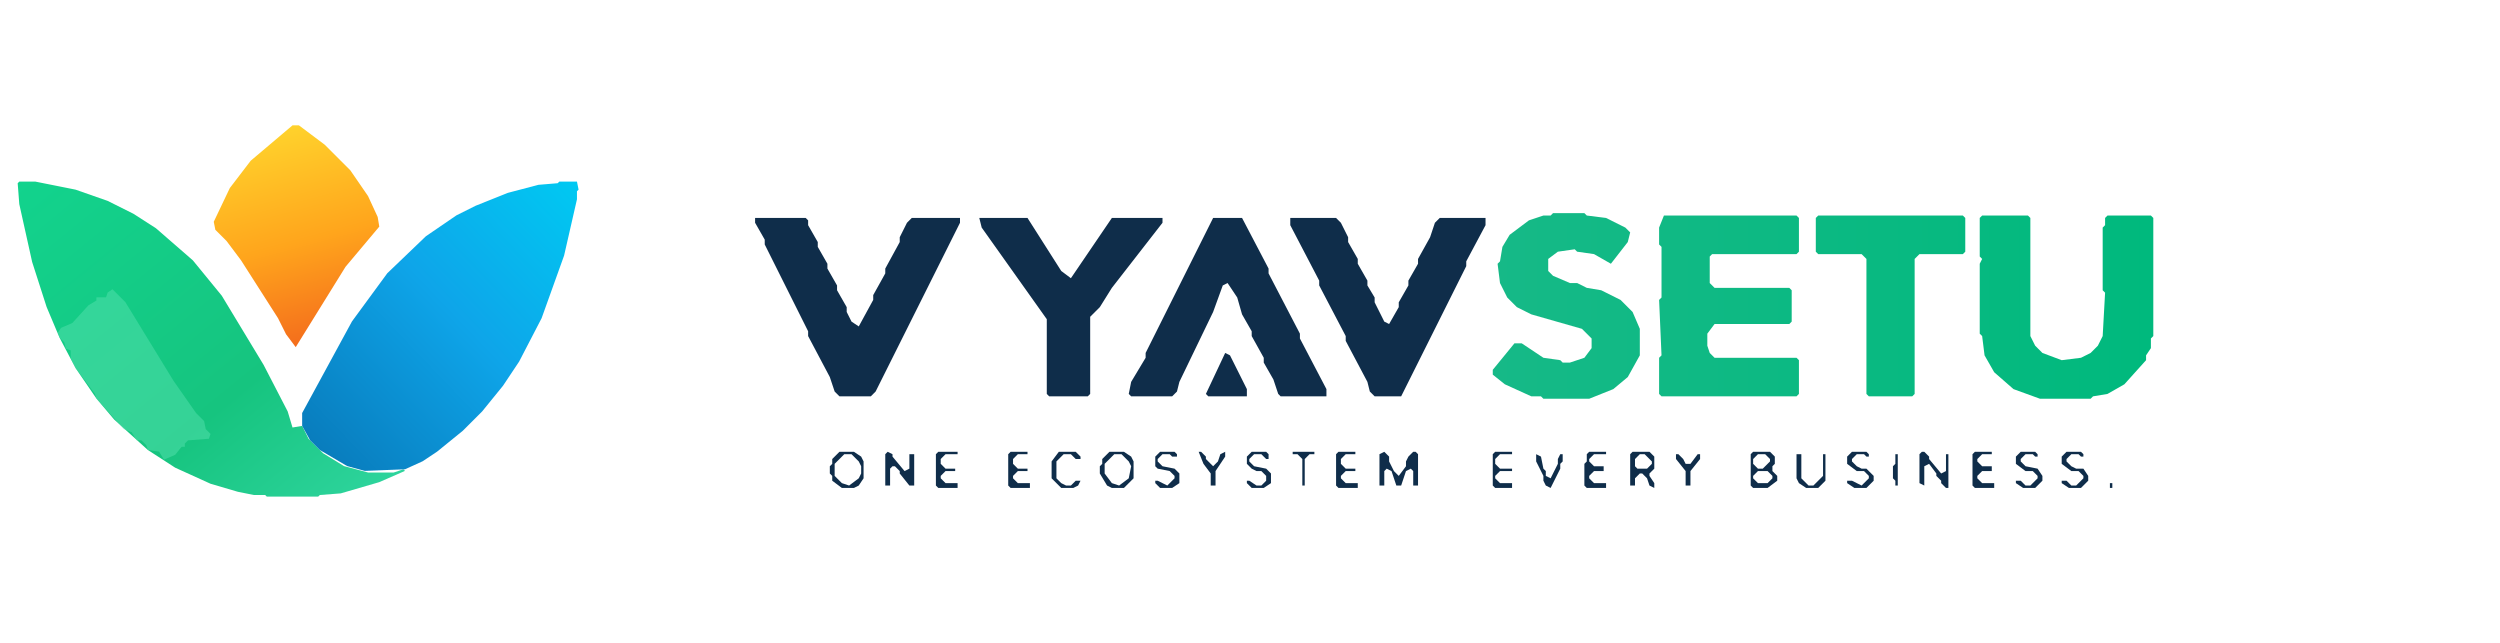
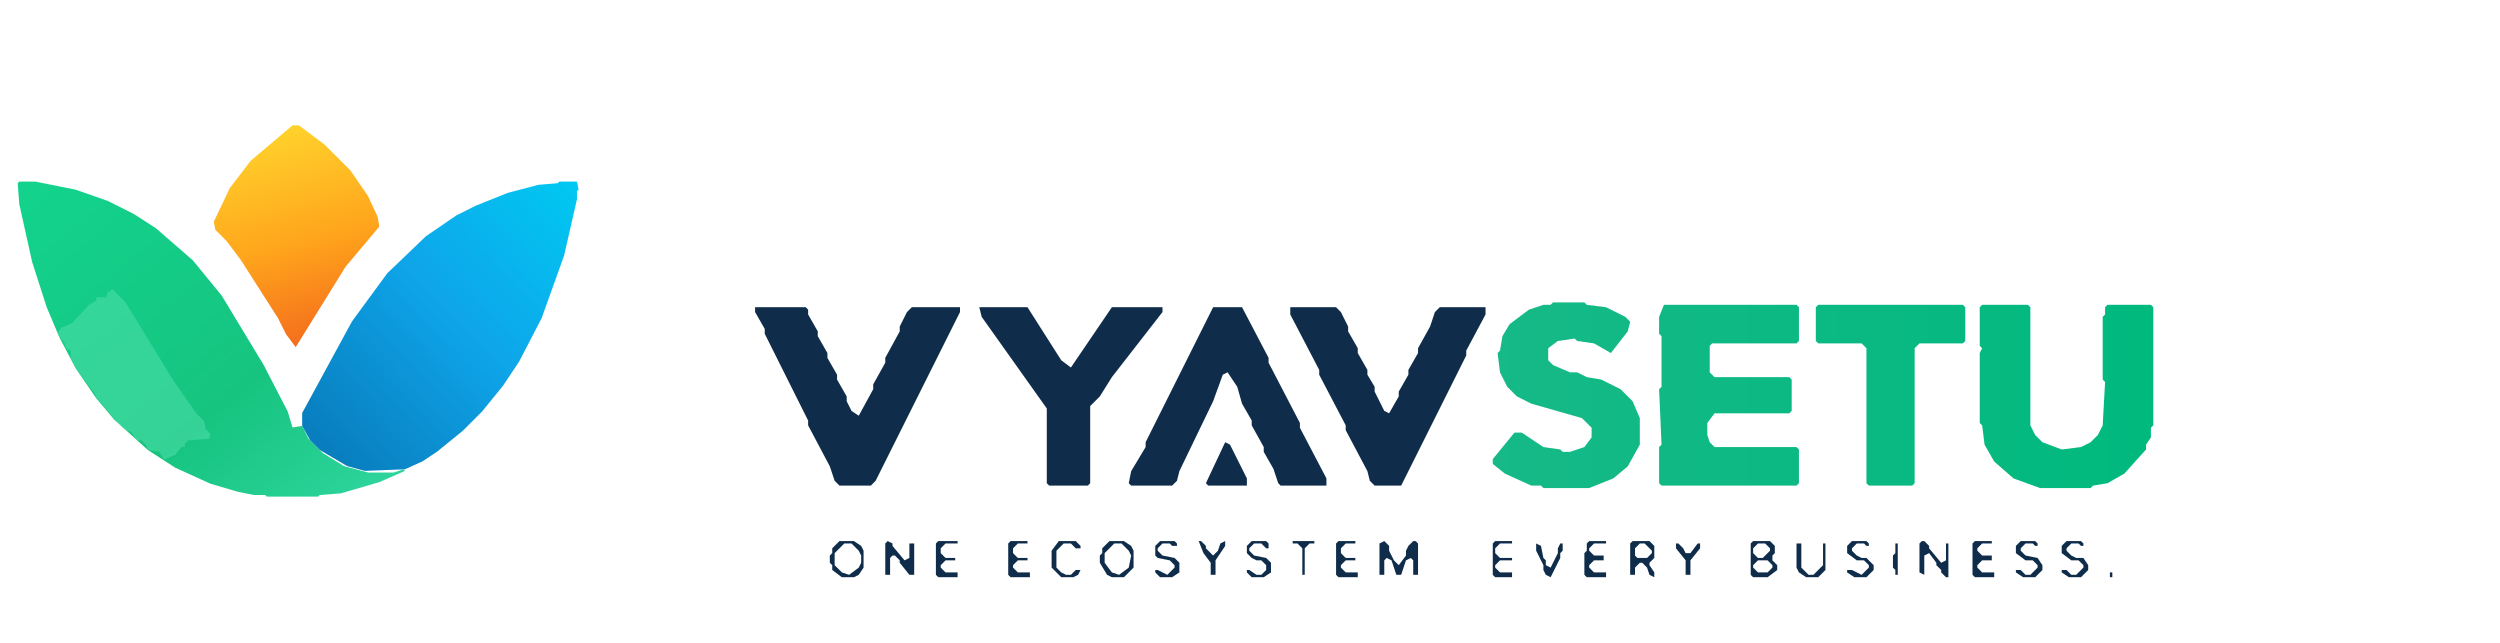
<svg xmlns="http://www.w3.org/2000/svg" width="1400" height="360" viewBox="0 0 1400 360" role="img" aria-labelledby="title desc">
  <defs>
    <linearGradient id="leafGreen" x1="0" y1="0" x2="1" y2="1">
      <stop stop-color="#12D38D" />
      <stop offset=".62" stop-color="#16C47F" />
      <stop offset="1" stop-color="#31D6A0" />
    </linearGradient>
    <linearGradient id="leafBlue" x1="1" y1="0" x2="0" y2="1">
      <stop stop-color="#00C9F2" />
      <stop offset=".45" stop-color="#0EA5E9" />
      <stop offset="1" stop-color="#0877B7" />
    </linearGradient>
    <linearGradient id="petalOrange" x1=".3" y1="0" x2=".5" y2="1">
      <stop stop-color="#FFD52D" />
      <stop offset=".55" stop-color="#FFA51C" />
      <stop offset="1" stop-color="#F46D1C" />
    </linearGradient>
    <linearGradient id="wordGreen" x1="0" y1="0" x2="1" y2="0">
      <stop stop-color="#16B987" />
      <stop offset="1" stop-color="#00B97D" />
    </linearGradient>
  </defs>
  <g transform="translate(-180 45) scale(.9)">
    <path d="M211,64 212,77 220,113 229,141 237,160 247,179 260,198 271,211 292,230 309,241 331,251 348,256 358,258 365,258 366,259 398,259 399,258 412,257 436,250 452,243 451,242 445,244 429,244 414,240 401,232 392,223 388,215 382,216 379,206 364,177 338,134 320,112 297,92 283,83 267,75 247,68 222,63 212,63Z" fill="url(#leafGreen)" />
    <path d="M270,130 267,132 266,135 260,135 260,137 255,140 245,151 238,154 236,157 237,160 240,163 241,167 244,168 244,173 247,179 259,195 260,198 277,217 282,219 285,224 288,224 291,227 292,230 299,231 302,236 309,233 313,228 315,228 315,226 317,224 330,223 331,220 328,217 327,212 322,207 308,187 278,138Z" fill="#58E2AF" opacity=".48" />
    <path d="M559,63 548,63 547,64 535,65 516,70 496,78 484,84 465,97 441,120 419,150 388,207 388,215 393,224 399,230 416,240 427,243 452,242 463,237 472,231 488,218 500,206 513,190 523,175 537,148 551,109 559,74 559,69 560,68Z" fill="url(#leafBlue)" />
    <path d="M386,28 382,28 356,50 343,67 333,88 334,93 341,100 350,112 373,148 378,158 384,166 415,116 436,91 435,85 429,72 418,56 402,40Z" fill="url(#petalOrange)" />
  </g>
-   <g transform="translate(300 -260) scale(1.35)">
+   <g transform="translate(300 -210) scale(1.35)">
    <path d="M286,339 278,356 279,357 295,357 295,354 288,340Z M313,283 313,286 325,309 325,311 336,332 336,334 345,351 346,355 348,357 359,357 386,303 386,301 394,286 394,283 375,283 373,285 371,291 366,300 366,302 362,309 362,311 358,318 358,320 354,327 352,326 348,318 348,316 345,311 345,309 341,302 341,300 337,293 337,291 334,285 332,283Z M281,283 253,339 253,341 247,351 246,356 247,357 264,357 266,355 267,351 281,322 285,311 287,310 291,316 293,323 297,330 297,332 302,341 302,343 306,350 308,356 309,357 328,357 328,354 317,333 317,331 304,306 304,304 293,283Z M184,283 185,287 212,325 212,356 213,357 229,357 230,356 230,324 234,320 239,312 260,285 260,283 239,283 222,308 218,305 204,283Z M91,283 91,285 95,292 95,294 113,330 113,332 122,349 124,355 126,357 139,357 141,355 176,285 176,283 156,283 154,285 151,291 151,293 145,304 145,306 140,315 140,317 134,328 131,326 129,322 129,320 125,313 125,311 121,304 121,302 117,295 117,293 113,286 113,284 112,283Z" fill="#0F2D4A" fill-rule="evenodd" />
    <path d="M600,282 599,283 599,299 600,300 599,302 599,331 600,332 601,340 605,347 613,354 624,358 645,358 646,357 652,356 659,352 668,342 668,340 670,337 670,333 671,332 671,283 670,282 652,282 651,283 651,286 650,287 650,313 651,314 650,332 648,336 645,339 641,341 633,342 625,339 622,336 620,332 620,283 619,282Z M532,282 531,283 531,297 532,298 550,298 552,300 552,356 553,357 571,357 572,356 572,300 574,298 592,298 593,297 593,283 592,282Z M468,282 466,287 466,294 467,295 467,316 466,317 467,340 466,341 466,356 467,357 523,357 524,356 524,342 523,341 489,341 487,339 486,336 486,331 489,327 520,327 521,326 521,313 520,312 489,312 487,310 487,299 488,298 523,298 524,297 524,283 523,282Z M422,281 421,282 418,282 412,284 404,290 401,295 400,301 399,302 400,310 403,316 407,320 413,323 434,329 438,333 438,337 435,341 429,343 426,343 425,342 418,341 409,335 406,335 397,346 397,348 402,352 413,357 417,357 418,358 437,358 447,354 453,349 458,340 458,329 455,322 450,317 442,313 436,312 432,310 429,310 422,307 420,305 420,300 424,297 431,296 432,297 439,298 446,302 453,293 454,289 452,287 444,283 436,282 435,281Z" fill="url(#wordGreen)" fill-rule="evenodd" />
    <path d="M653,393 653,395 654,395 654,393Z M564,381 564,385 563,386 563,391 564,392 564,394 565,394 565,381Z M523,381 523,391 524,393 527,395 532,395 535,392 535,381 534,381 534,390 530,394 528,394 525,391 525,381Z M473,381 473,383 477,388 477,394 479,394 479,388 483,383 483,381 482,381 479,385 477,385 476,383 474,381Z M415,381 415,384 418,390 418,392 419,394 421,395 425,387 425,385 426,384 426,381 425,381 424,383 424,385 421,391 419,390 419,388 418,387 417,382Z M635,380 633,382 633,385 637,388 640,388 642,390 642,391 639,394 637,394 635,392 633,392 633,393 636,395 641,395 644,392 644,390 642,387 639,387 637,386 635,384 635,383 637,381 640,381 641,382 642,382 642,381 641,380Z M616,380 614,382 614,385 618,388 621,388 623,390 623,391 620,394 618,394 616,392 614,392 614,393 617,395 622,395 625,392 625,390 623,387 618,386 616,384 616,383 618,381 621,381 622,382 623,382 623,381 622,380Z M597,380 596,381 596,394 597,395 605,395 605,393 600,393 598,391 598,390 600,388 604,388 604,386 600,386 598,384 598,383 600,381 604,381 604,380Z M575,380 574,381 574,393 576,394 576,386 578,385 581,389 581,390 583,392 583,393 585,395 586,395 586,381 585,381 585,388 583,389 578,383 578,382 576,380Z M546,380 544,382 544,385 548,388 551,388 553,390 553,391 550,394 546,392 544,392 544,393 547,395 552,395 555,392 555,390 552,387 550,387 548,386 546,384 546,383 548,381 551,381 552,382 553,382 553,381 552,380Z M505,380 504,381 504,394 505,395 511,395 515,392 515,390 513,388 513,386 514,385 514,382 512,380Z M505,390 507,388 511,388 513,390 513,391 511,393 507,393 505,391Z M507,381 510,381 512,383 512,384 509,387 507,387 505,385 505,383Z M455,380 454,381 454,394 456,394 456,391 458,389 459,389 461,391 462,394 464,395 464,393 462,390 462,389 464,387 464,382 462,380Z M458,381 460,381 463,384 463,385 461,387 457,387 456,386 456,383Z M437,380 436,381 436,384 435,385 435,394 436,395 444,395 444,393 439,393 437,391 437,390 439,388 443,388 443,386 439,386 437,384 437,383 439,381 444,381 444,380Z M398,380 397,381 397,394 398,395 405,395 405,393 400,393 398,391 398,390 400,388 405,388 405,387 400,387 398,385 398,383 400,381 405,381 405,380Z M350,381 350,394 352,394 352,388 353,387 355,388 357,394 359,394 361,388 363,387 364,388 364,394 366,394 366,381 365,380 364,380 362,382 361,384 361,386 358,390 356,388 354,384 354,382 352,380Z M333,380 332,381 332,394 333,395 341,395 341,393 336,393 334,391 334,390 336,388 340,388 340,387 336,387 334,385 334,383 336,381 340,381 340,380Z M314,380 314,381 316,381 318,383 318,394 319,394 319,383 321,381 323,381 323,380Z M297,380 295,382 295,385 297,387 299,388 301,388 303,390 303,392 301,394 299,394 296,392 295,392 295,393 297,395 302,395 305,393 305,389 303,387 298,386 296,384 296,383 298,381 301,381 303,383 304,383 304,381 303,380Z M275,380 277,385 280,389 280,394 282,394 282,388 286,382 286,380 284,381 283,384 281,386 278,383 278,382 276,380Z M259,380 257,382 257,386 258,387 263,388 265,390 265,391 262,394 258,392 257,392 257,393 259,395 264,395 267,393 267,389 265,387 260,386 258,384 258,383 260,381 263,381 264,382 266,382 266,381 265,380Z M238,380 235,383 235,385 234,386 234,389 237,394 239,395 244,395 248,391 248,384 247,382 244,380Z M240,381 243,381 246,384 247,386 246,391 242,394 239,393 236,389 236,385Z M217,380 214,384 214,391 218,395 223,395 225,394 226,392 224,392 222,394 220,394 218,393 216,391 216,384 219,381 222,381 224,383 226,383 226,382 224,380Z M197,380 196,381 196,394 197,395 205,395 205,393 200,393 198,391 198,390 200,388 204,388 204,387 200,387 198,385 198,383 200,381 204,381 204,380Z M167,380 166,381 166,394 167,395 175,395 175,393 170,393 168,391 168,390 170,388 174,388 174,387 170,387 168,385 168,383 170,381 175,381 175,380Z M146,380 145,381 145,394 147,394 147,387 148,386 149,386 151,388 151,389 155,394 157,394 157,381 155,381 155,387 153,388 148,382 148,381 146,380Z M126,380 123,383 123,385 122,386 122,389 123,390 123,392 127,395 132,395 134,394 136,391 136,384 135,382 132,380Z M128,381 131,381 134,384 135,386 135,389 134,391 130,394 127,393 124,390 124,385Z" fill="#0F2D4A" fill-rule="evenodd" />
  </g>
</svg>
